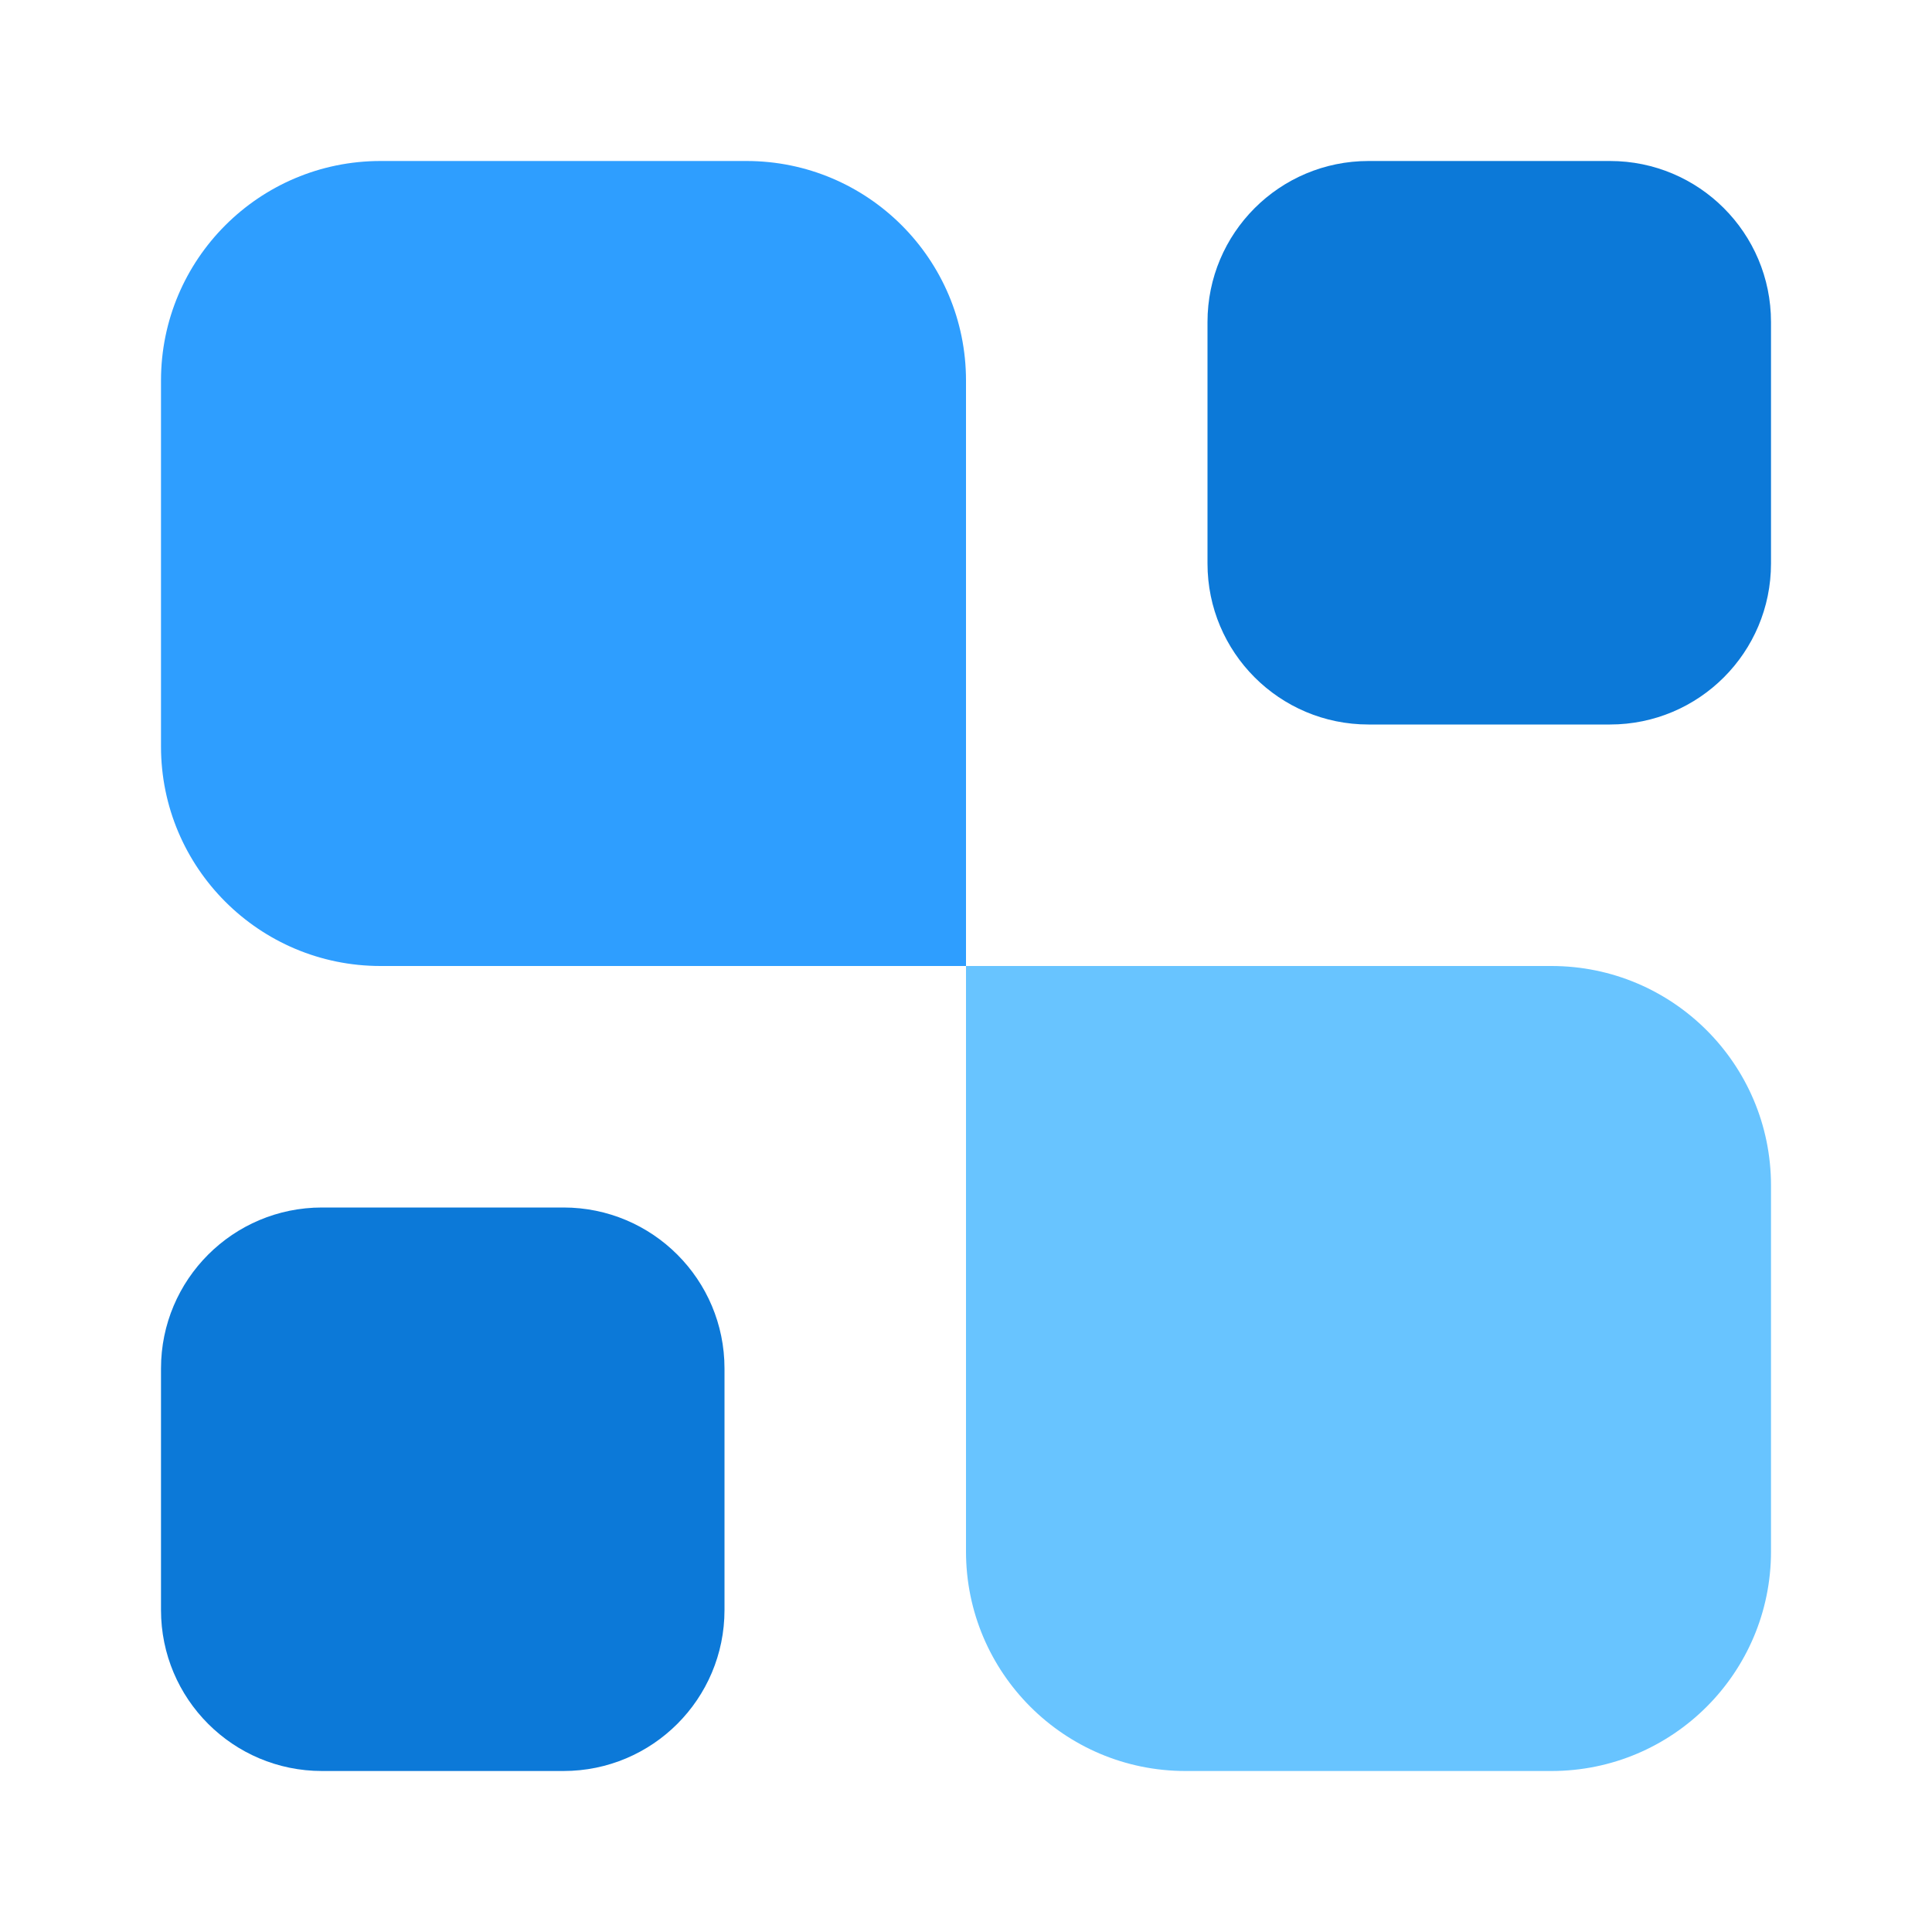
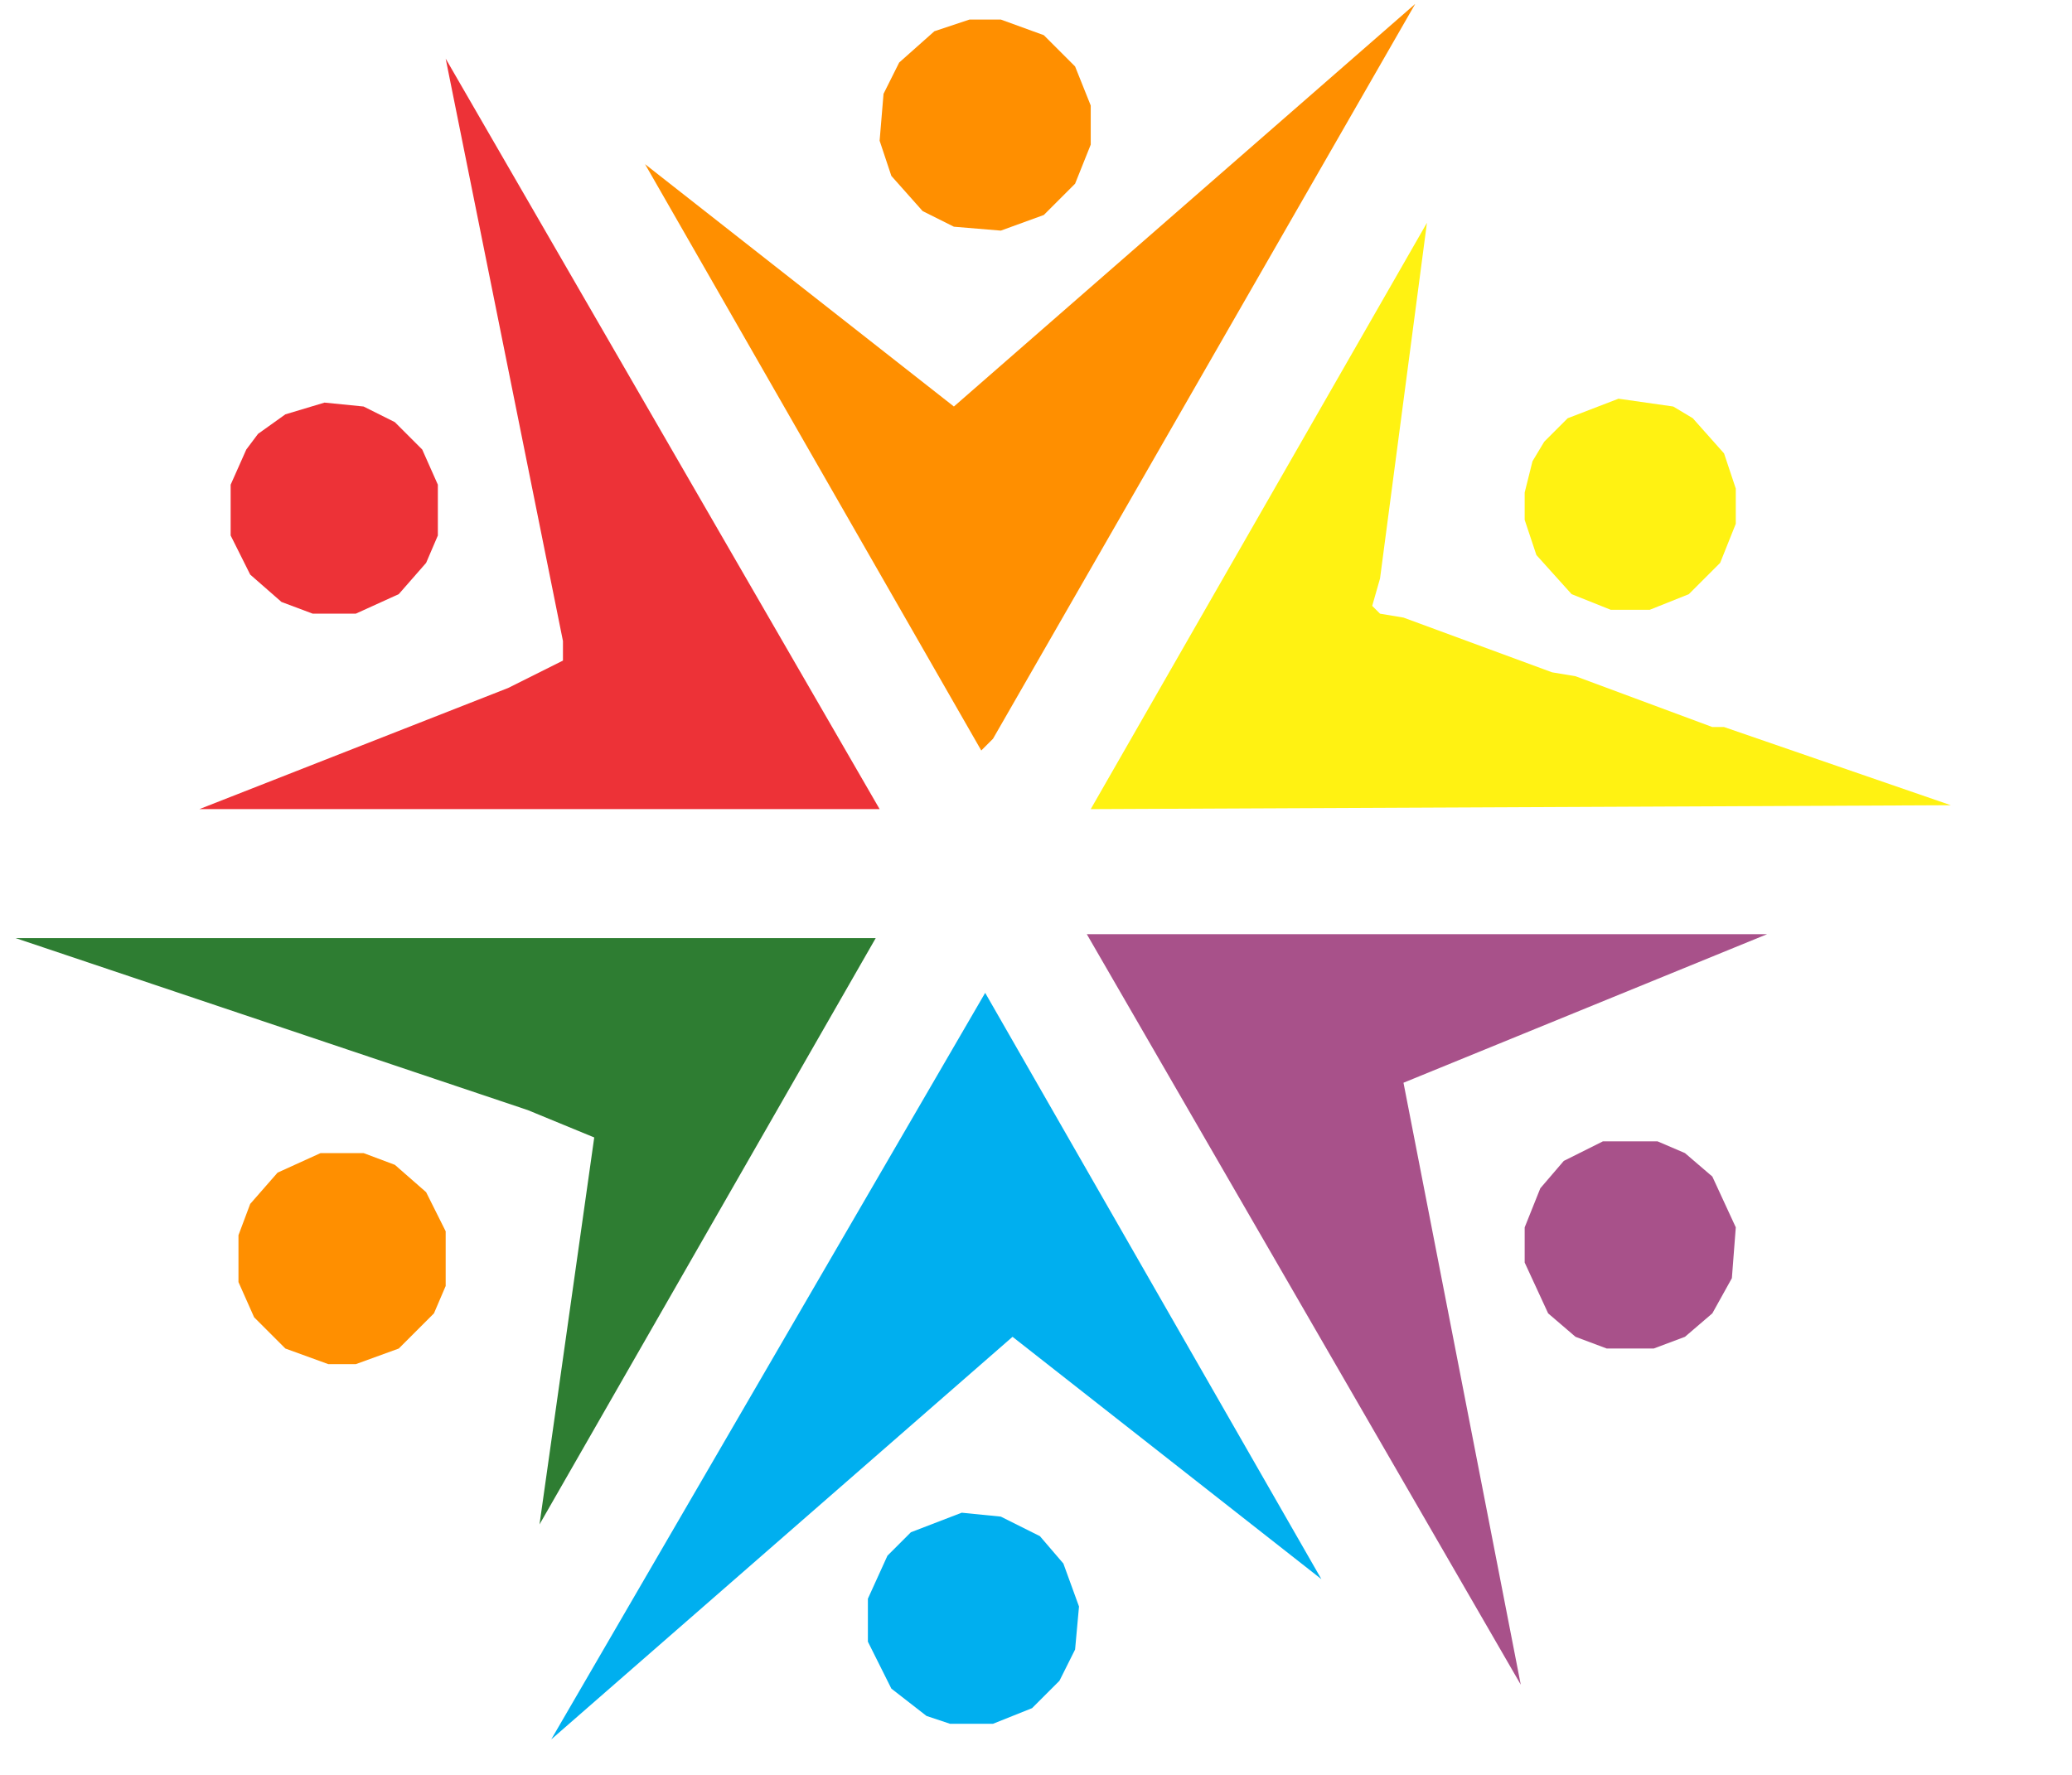
- <svg xmlns="http://www.w3.org/2000/svg" width="24" height="24" viewBox="0 0 24 24" fill="none">
-   <path d="M22 19.273C22 20.779 20.779 22 19.273 22H14.727C13.221 22 12 20.779 12 19.273V12H19.273C20.779 12 22 13.221 22 14.727V19.273Z" fill="#68C4FF" />
-   <path d="M20 2C21.105 2 22 2.895 22 4V7C22 8.105 21.105 9 20 9H17C15.895 9 15 8.105 15 7V4C15 2.895 15.895 2 17 2H20Z" fill="#0C79D8" />
-   <path d="M7 15C8.105 15 9 15.895 9 17V20C9 21.105 8.105 22 7 22H4C2.895 22 2 21.105 2 20V17C2 15.895 2.895 15 4 15H7Z" fill="#0C79D8" />
-   <path d="M12 12H4.727C3.221 12 2 10.779 2 9.273V4.727C2 3.221 3.221 2 4.727 2H9.273C10.779 2 12 3.221 12 4.727V12Z" fill="#2E9EFF" />
+ <svg xmlns="http://www.w3.org/2000/svg" viewBox="35 0 530 454" role="img" aria-label="Biểu tượng KIDSFIT">
+   <path fill="#ed3237" fill-rule="evenodd" d="M118,103 108,106 101,111 98,115 94,124 94,137 99,147 107,154 115,157 126,157 137,152 144,144 147,137 147,124 143,115 136,108 128,104Z M149,15 179,164 179,169 165,176 86,207 260,207Z" />
+   <path fill="#ff8f00" fill-rule="evenodd" d="M117,295 106,300 99,308 96,316 96,328 100,337 108,345 119,349 126,349 137,345 146,336 149,329 149,315 144,305 136,298 128,295Z M283,5 274,8 265,16 261,24 260,36 263,45 271,54 279,58 291,59 302,55 310,47 314,37 314,27 310,17 302,9 291,5Z M397,1 279,104 200,42 286,192 289,189Z" />
+   <path fill="#fff212" fill-rule="evenodd" d="M449,102 436,107 430,113 427,118 425,126 425,133 428,142 437,152 447,156 457,156 467,152 475,144 479,134 479,125 476,116 468,107 463,104Z M314,207 534,206 476,186 473,186 438,173 432,172 394,158 388,157 386,155 388,148 400,57Z" />
+   <path fill="#2e7d32" fill-rule="evenodd" d="M533,618 533,627 599,627 599,618Z M0,618 0,627 66,627 67,626 67,618Z M520,613 519,614 519,634 525,635 525,613Z M494,615 495,619 503,617 507,620 506,623 496,623 493,626 493,632 497,635 503,635 506,633 508,635 512,635 513,634 512,617 506,613 499,613Z M498,627 502,625 506,625 507,629 502,632 498,629Z M434,613 430,615 427,619 428,629 431,632 436,634 442,633 444,631 445,634 442,638 436,639 430,637 428,640 434,643 443,643 447,641 450,636 450,613 445,613 444,615 440,613Z M435,618 439,617 444,620 445,625 441,629 436,629 432,625 432,622Z M399,613 399,634 405,635 405,621 408,618 413,618 416,623 416,635 421,635 421,619 419,615 415,613 409,613 406,615 404,613Z M225,613 220,613 214,627 212,626 207,613 202,613 202,616 211,635 207,639 203,638 201,641 202,642 210,643 214,640Z M176,613 177,631 182,635 188,635 191,633 193,635 197,635 198,634 198,614 192,613 192,626 189,630 184,630 182,628 182,614Z M469,607 469,635 489,635 490,634 489,630 476,630 475,629 475,607Z M393,607 390,608 391,610 389,613 379,613 372,618 371,628 375,633 379,635 386,635 393,630 394,620 391,616 394,612Z M382,617 385,618 389,623 388,627 383,631 380,630 376,625 377,621Z M368,607 365,608 366,611 364,613 360,613 360,626 357,630 352,630 350,628 349,613 344,613 344,629 346,633 350,635 356,635 359,633 361,635 366,634 366,617 369,614Z M316,607 316,611 325,612 325,634 331,635 331,612 341,611 341,607Z M301,607 298,608 297,613 287,613 280,618 279,628 283,633 287,635 294,635 301,630 302,620 299,616 302,612Z M290,617 293,618 297,624 296,627 291,631 288,630 284,625 285,620Z M241,607 241,634 242,635 247,634 247,620 248,619 255,631 258,632 267,618 268,619 268,635 273,635 273,607 267,608 260,621 257,624 247,607Z M142,607 142,634 143,635 162,634 169,628 171,619 169,613 165,609 161,607Z M149,611 157,611 160,612 164,616 165,622 164,625 158,630 148,629 148,612Z M126,607 123,608 122,613 117,614 117,627 114,630 109,630 107,627 107,613 101,613 101,628 105,634 113,635 117,633 118,635 123,635 123,617 127,612Z M73,607 73,611 83,612 83,635 88,635 88,612 98,611 98,607Z M520,603 519,608 524,609 526,605 524,603Z M379,602 379,604 384,605 383,609 384,610 386,609 387,604 383,601Z M287,602 287,604 292,605 291,609 292,610 294,609 295,604 291,601Z M508,474 507,475 507,500 535,500 536,501 536,582 569,582 569,502 571,500 598,500 598,474Z M465,474 464,475 464,582 497,582 497,474Z M452,474 377,474 376,475 376,582 409,582 409,542 410,541 440,541 440,516 410,516 409,515 409,502 411,500 452,500Z M167,474 166,475 166,582 220,582 235,578 250,569 261,555 267,536 267,519 265,510 260,499 255,492 243,482 224,475Z M201,503 211,503 219,505 226,509 232,517 234,526 232,538 230,542 223,549 219,551 209,553 201,553 199,551 199,505Z M117,474 117,582 150,582 150,474Z M2,474 1,475 1,582 34,582 34,537 35,536 66,582 106,582 67,527 68,523 100,480 103,474 66,474 35,519 34,518 34,474Z M307,473 291,479 281,489 277,501 278,515 282,523 289,530 300,536 324,545 327,548 328,553 324,557 317,557 314,554 312,548 277,548 278,557 283,567 291,575 303,581 312,583 331,583 340,581 350,576 357,569 361,562 363,555 363,543 361,537 357,531 350,525 315,509 313,506 313,501 317,498 320,498 325,502 326,507 362,507 361,498 357,489 353,484 341,476 323,472Z M39,240 170,284 187,291 173,390 259,240Z" />
+   <path fill="#00afef" fill-rule="evenodd" d="M281,387 268,392 262,398 257,409 257,420 263,432 272,439 278,441 289,441 299,437 306,430 310,422 311,411 307,400 301,393 291,388Z M287,254 176,445 294,342 373,404Z" />
+   <path fill="#a8518a" fill-rule="evenodd" d="M445,292 435,297 429,304 425,314 425,323 431,336 438,342 446,345 458,345 466,342 473,336 478,327 479,314 473,301 466,295 459,292Z M313,239 424,431 394,277 487,239Z" />
</svg>
